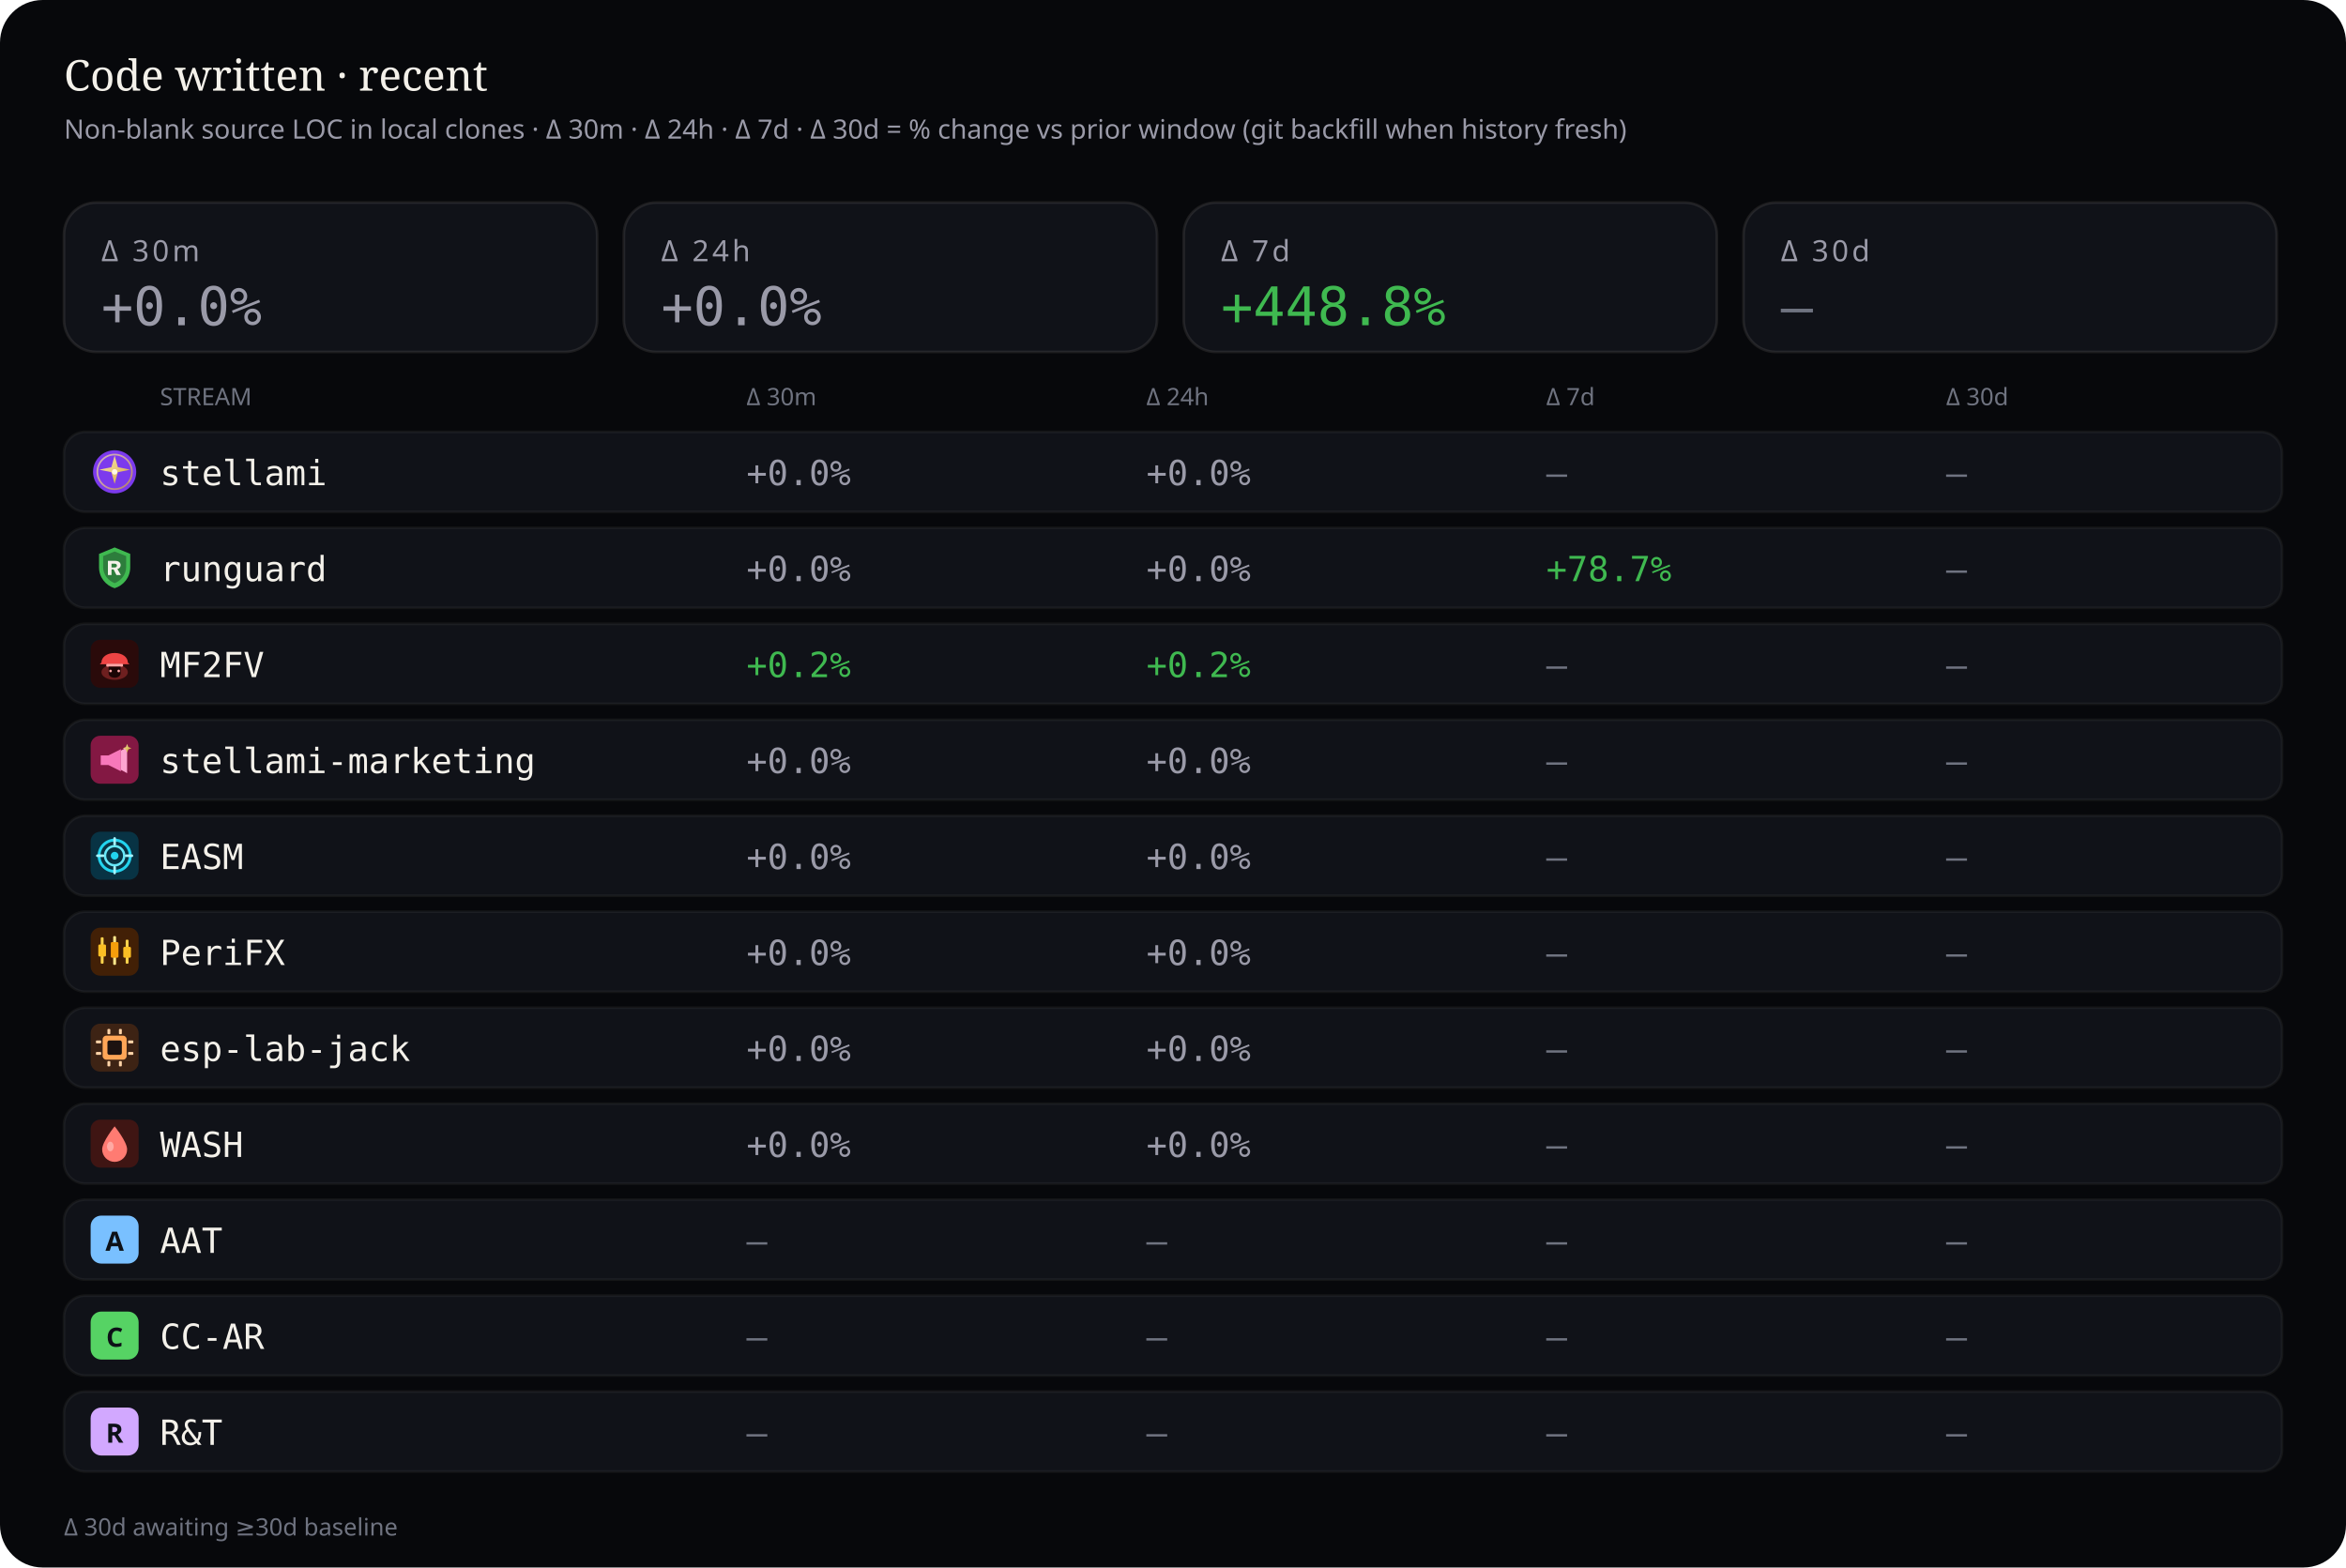
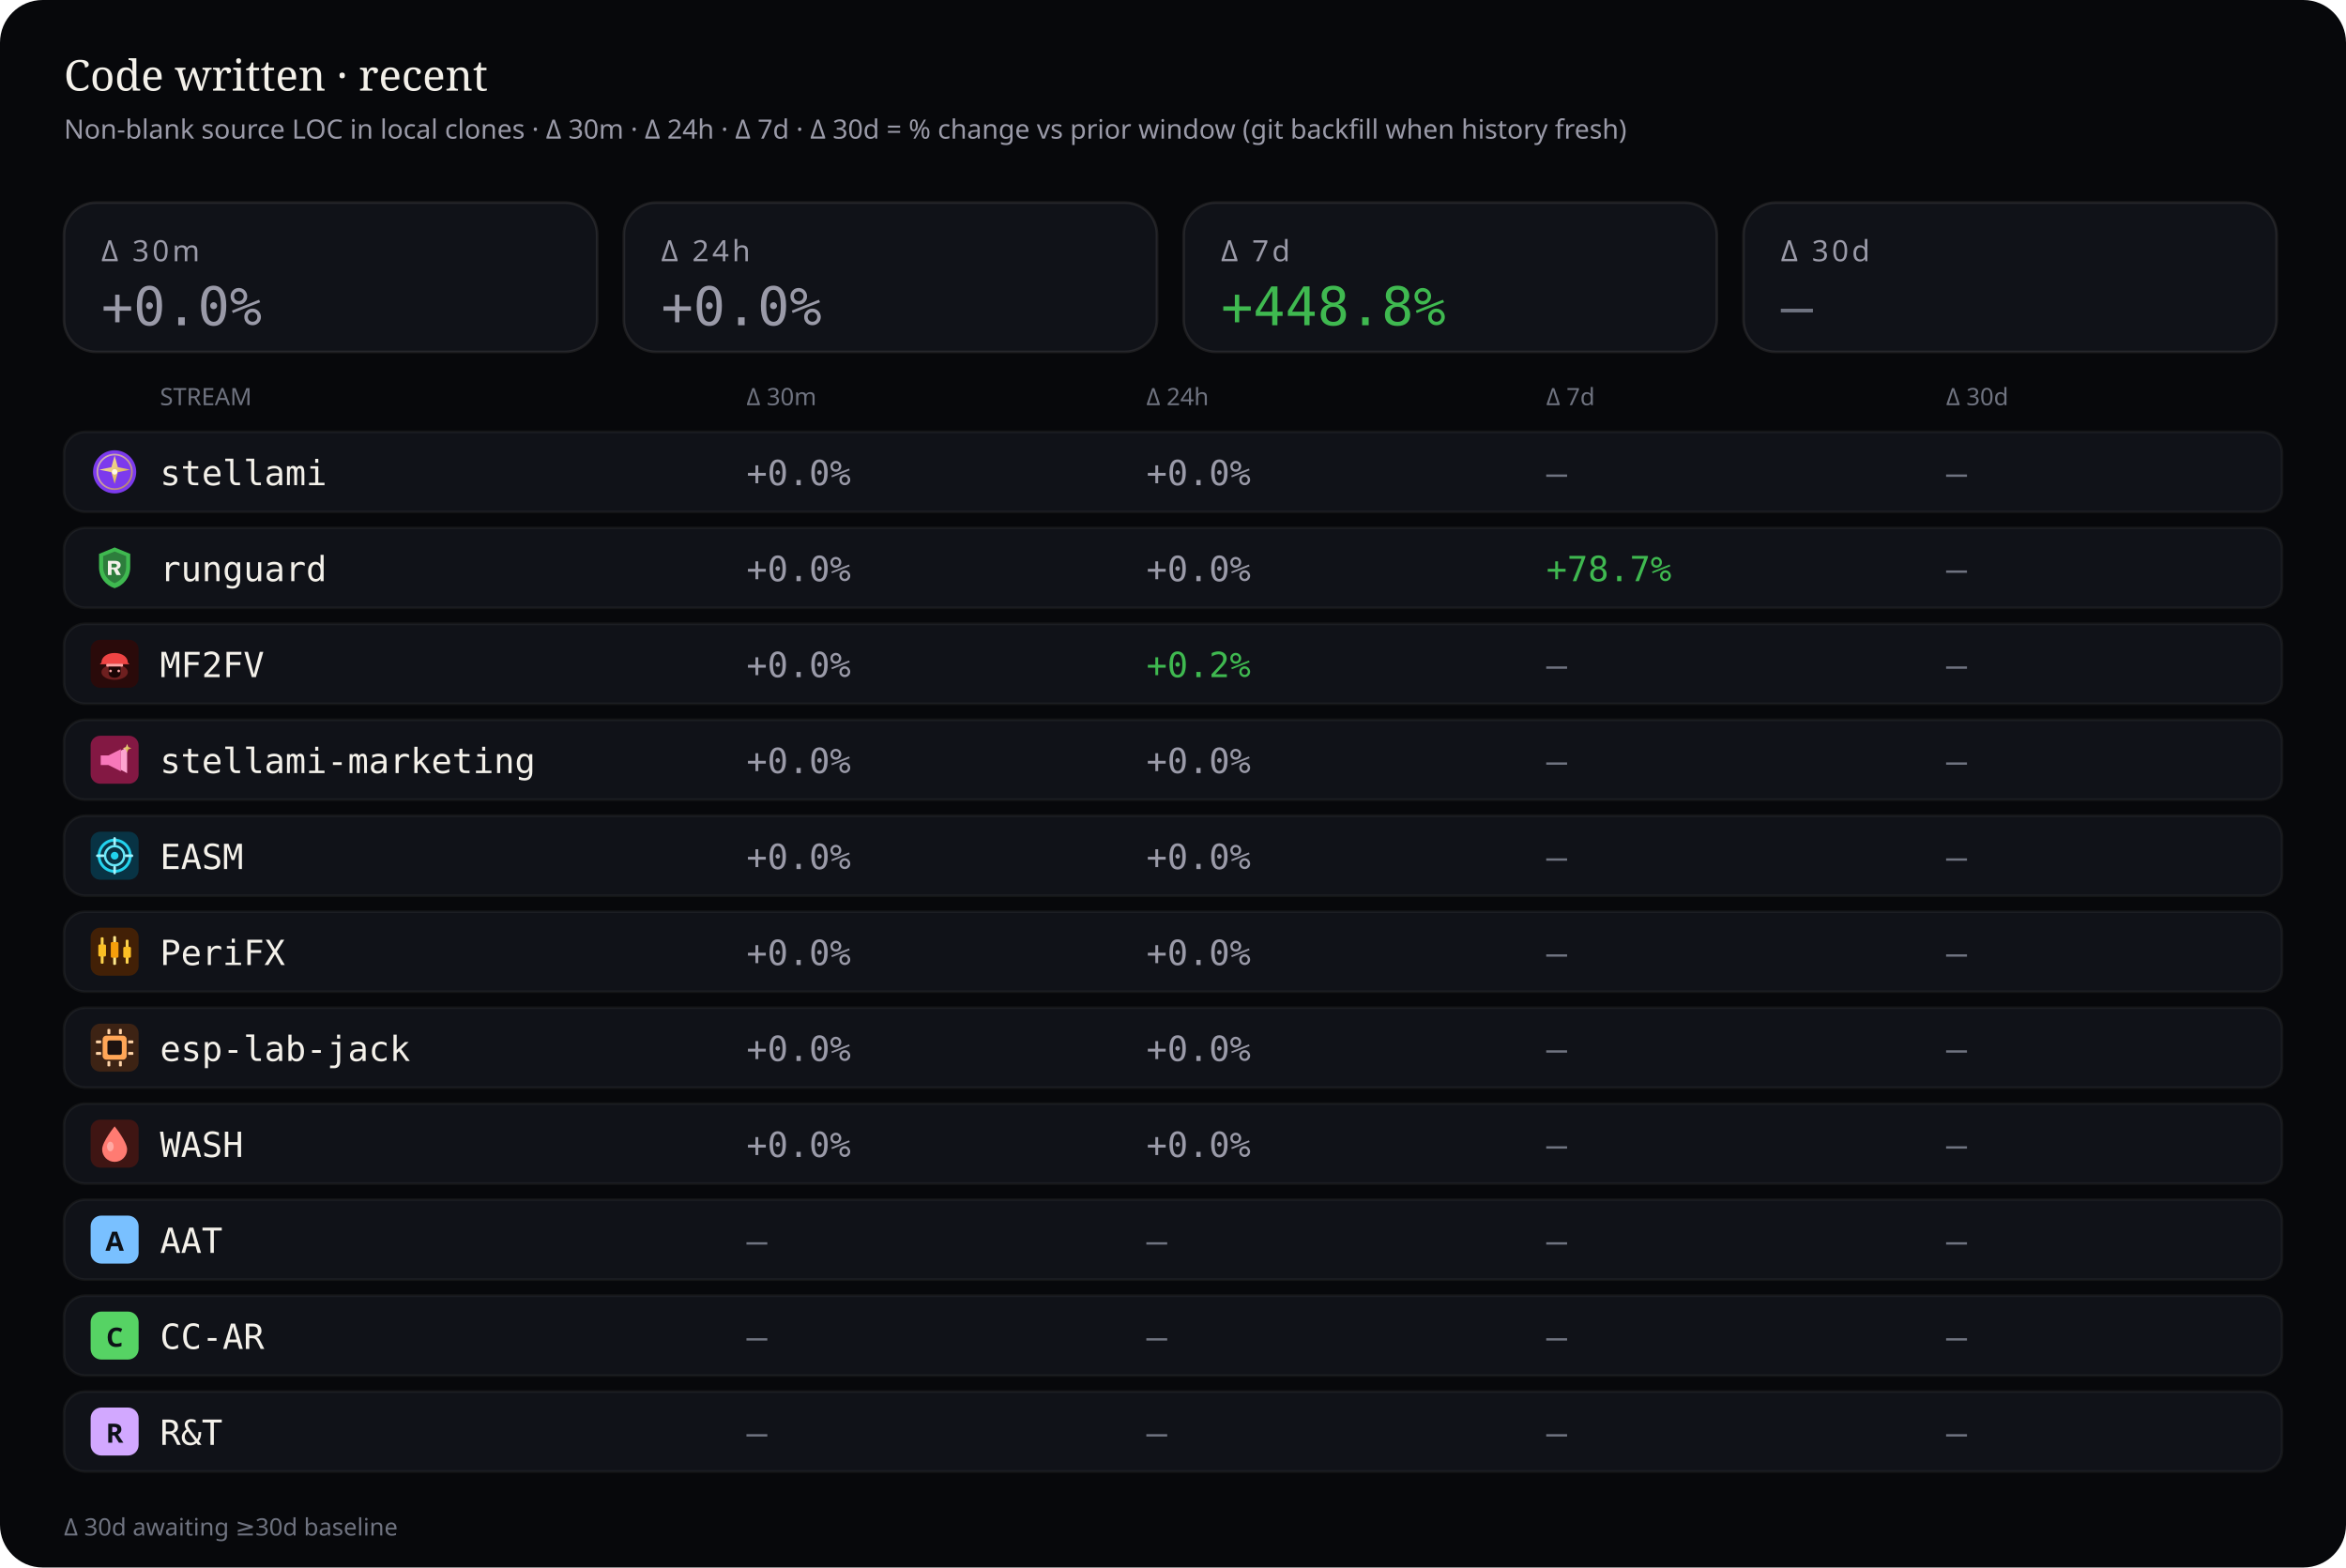
<svg xmlns="http://www.w3.org/2000/svg" viewBox="0 0 880 588" width="880" height="588" role="img" aria-label="Source code deltas — 30 minutes, 24 hours, 7 days, and 30 days">
  <rect width="880" height="588" rx="16" fill="#07080b" />
  <text x="24" y="34" fill="#f4f1ea" font-size="16" font-family="ui-serif, Georgia, serif">Code written · recent</text>
  <text x="24" y="52" fill="#9a9aa8" font-size="10" font-family="ui-sans-serif, system-ui, sans-serif">Non-blank source LOC in local clones · Δ 30m · Δ 24h · Δ 7d · Δ 30d = % change vs prior window (git backfill when history fresh)</text>
  <rect x="24" y="76" width="200" height="56" rx="12" fill="#101218" stroke="rgba(232,228,214,0.10)" />
  <text x="38" y="98" fill="#9a9aa8" font-size="11" font-family="ui-sans-serif, system-ui, sans-serif" letter-spacing="1.2">Δ 30m</text>
  <text x="38" y="122" fill="#9a9aa8" font-size="20" font-family="ui-monospace, SFMono-Regular, monospace">+0.0%</text>
  <rect x="234" y="76" width="200" height="56" rx="12" fill="#101218" stroke="rgba(232,228,214,0.10)" />
  <text x="248" y="98" fill="#9a9aa8" font-size="11" font-family="ui-sans-serif, system-ui, sans-serif" letter-spacing="1.2">Δ 24h</text>
  <text x="248" y="122" fill="#9a9aa8" font-size="20" font-family="ui-monospace, SFMono-Regular, monospace">+0.0%</text>
  <rect x="444" y="76" width="200" height="56" rx="12" fill="#101218" stroke="rgba(232,228,214,0.10)" />
  <text x="458" y="98" fill="#9a9aa8" font-size="11" font-family="ui-sans-serif, system-ui, sans-serif" letter-spacing="1.2">Δ 7d</text>
  <text x="458" y="122" fill="#3fb950" font-size="20" font-family="ui-monospace, SFMono-Regular, monospace">+448.8%</text>
  <rect x="654" y="76" width="200" height="56" rx="12" fill="#101218" stroke="rgba(232,228,214,0.10)" />
  <text x="668" y="98" fill="#9a9aa8" font-size="11" font-family="ui-sans-serif, system-ui, sans-serif" letter-spacing="1.2">Δ 30d</text>
  <text x="668" y="122" fill="#6f7380" font-size="20" font-family="ui-monospace, SFMono-Regular, monospace">—</text>
  <text x="60" y="152" fill="#6f7380" font-size="9" font-family="ui-sans-serif, system-ui, sans-serif">STREAM</text>
  <text x="280" y="152" fill="#6f7380" font-size="9" font-family="ui-sans-serif, system-ui, sans-serif">Δ 30m</text>
  <text x="430" y="152" fill="#6f7380" font-size="9" font-family="ui-sans-serif, system-ui, sans-serif">Δ 24h</text>
  <text x="580" y="152" fill="#6f7380" font-size="9" font-family="ui-sans-serif, system-ui, sans-serif">Δ 7d</text>
  <text x="730" y="152" fill="#6f7380" font-size="9" font-family="ui-sans-serif, system-ui, sans-serif">Δ 30d</text>
  <rect x="24" y="162" width="832" height="30" rx="8" fill="#101218" stroke="rgba(232,228,214,0.06)" />
  <g id="stream_logo_stellami" class="stream_logo" data-stream="stellami" transform="translate(34.0,168.0) scale(0.9)" opacity="1.0">
    <defs>
      <linearGradient id="stream_logo_stellami-stellami-gold" x1="0%" y1="0%" x2="100%" y2="100%">
        <stop offset="0%" stop-color="#f5e6a8" />
        <stop offset="55%" stop-color="#e8c57a" />
        <stop offset="100%" stop-color="#c9a227" />
      </linearGradient>
    </defs>
    <circle cx="10" cy="10" r="9" fill="#7c3aed" />
    <circle cx="10" cy="10" r="7.2" fill="none" stroke="url(#stream_logo_stellami-stellami-gold)" stroke-width="0.7" opacity=".7" />
    <path fill="url(#stream_logo_stellami-stellami-gold)" d="M10 3.2 L11.35 8.05 L16.4 9.1 L11.35 10.15 L10 15 L8.65 10.15 L3.6 9.1 L8.65 8.05 Z" />
    <circle cx="10" cy="10" r="1.15" fill="#fff8e8" />
  </g>
  <use class="stream_logo" data-stream="stellami" href="#stream_logo_stellami" x="34.0" y="168.0" width="18" height="18" opacity="0" />
  <text x="60" y="182" fill="#f4f1ea" font-size="13" font-family="ui-monospace, SFMono-Regular, monospace">stellami</text>
  <text x="280" y="182" fill="#9a9aa8" font-size="13" font-family="ui-monospace, SFMono-Regular, monospace">+0.0%</text>
  <text x="430" y="182" fill="#9a9aa8" font-size="13" font-family="ui-monospace, SFMono-Regular, monospace">+0.0%</text>
  <text x="580" y="182" fill="#6f7380" font-size="13" font-family="ui-monospace, SFMono-Regular, monospace">—</text>
  <text x="730" y="182" fill="#6f7380" font-size="13" font-family="ui-monospace, SFMono-Regular, monospace">—</text>
  <rect x="24" y="198" width="832" height="30" rx="8" fill="#101218" stroke="rgba(232,228,214,0.06)" />
  <g id="stream_logo_runguard" class="stream_logo" data-stream="runguard" transform="translate(34.0,204.0) scale(0.9)" opacity="1.0">
    <path fill="#3fb950" d="M10 1.5 L16.5 4.2 V9.8 C16.5 14.1 13.6 17.4 10 18.5 C6.4 17.4 3.5 14.1 3.5 9.8 V4.2 Z" />
    <path fill="#0d1117" fill-opacity=".35" d="M10 3.2 L14.8 5.1 V9.7 C14.8 12.9 12.6 15.4 10 16.4 C7.4 15.4 5.2 12.9 5.2 9.7 V5.1 Z" />
    <path fill="#f4f1ea" d="M7.2 7.1h3.1c1.35 0 2.2.7 2.2 1.75 0 .85-.5 1.45-1.35 1.65L12.6 13h-1.85l-1.2-2.35H8.7V13H7.2V7.1zm1.5 1.2v1.55h1.35c.55 0 .9-.28.9-.75s-.35-.8-.9-.8H8.7z" />
  </g>
  <use class="stream_logo" data-stream="runguard" href="#stream_logo_runguard" x="34.0" y="204.0" width="18" height="18" opacity="0" />
  <text x="60" y="218" fill="#f4f1ea" font-size="13" font-family="ui-monospace, SFMono-Regular, monospace">runguard</text>
  <text x="280" y="218" fill="#9a9aa8" font-size="13" font-family="ui-monospace, SFMono-Regular, monospace">+0.0%</text>
  <text x="430" y="218" fill="#9a9aa8" font-size="13" font-family="ui-monospace, SFMono-Regular, monospace">+0.0%</text>
  <text x="580" y="218" fill="#3fb950" font-size="13" font-family="ui-monospace, SFMono-Regular, monospace">+78.7%</text>
  <text x="730" y="218" fill="#6f7380" font-size="13" font-family="ui-monospace, SFMono-Regular, monospace">—</text>
  <rect x="24" y="234" width="832" height="30" rx="8" fill="#101218" stroke="rgba(232,228,214,0.06)" />
  <g id="stream_logo_mf2fv" class="stream_logo" data-stream="mf2fv" transform="translate(34.0,240.0) scale(0.9)" opacity="1.0">
    <rect width="20" height="20" rx="4" fill="#2a0a0a" />
    <ellipse cx="10" cy="13.5" rx="5.5" ry="3.2" fill="#ef4444" opacity=".35" />
    <path fill="#ef4444" d="M4.5 9.5 C4.5 7.2 6.8 5.5 10 5.5 S15.5 7.2 15.5 9.5 L16.2 10.2 H3.8 Z" />
    <rect x="6.5" y="10" width="7" height="1.2" rx="0.4" fill="#fca5a5" />
    <path fill="#1a0505" d="M7.5 11.2 h5 v2.8 c0 1-1.1 1.8-2.5 1.8 s-2.5-.8-2.5-1.8 v-2.8z" />
    <circle cx="8.3" cy="13" r="0.55" fill="#fca5a5" />
    <circle cx="11.7" cy="13" r="0.55" fill="#fca5a5" />
  </g>
  <use class="stream_logo" data-stream="mf2fv" href="#stream_logo_mf2fv" x="34.0" y="240.0" width="18" height="18" opacity="0" />
  <text x="60" y="254" fill="#f4f1ea" font-size="13" font-family="ui-monospace, SFMono-Regular, monospace">MF2FV</text>
-   <text x="280" y="254" fill="#3fb950" font-size="13" font-family="ui-monospace, SFMono-Regular, monospace">+0.2%</text>
+   <text x="280" y="254" fill="#9a9aa8" font-size="13" font-family="ui-monospace, SFMono-Regular, monospace">+0.0%</text>
  <text x="430" y="254" fill="#3fb950" font-size="13" font-family="ui-monospace, SFMono-Regular, monospace">+0.2%</text>
  <text x="580" y="254" fill="#6f7380" font-size="13" font-family="ui-monospace, SFMono-Regular, monospace">—</text>
  <text x="730" y="254" fill="#6f7380" font-size="13" font-family="ui-monospace, SFMono-Regular, monospace">—</text>
  <rect x="24" y="270" width="832" height="30" rx="8" fill="#101218" stroke="rgba(232,228,214,0.06)" />
  <g id="stream_logo_stellami-marketing" class="stream_logo" data-stream="stellami-marketing" transform="translate(34.0,276.0) scale(0.9)" opacity="1.0">
    <defs>
      <linearGradient id="stream_logo_stellami-marketing-smkt-gold" x1="0%" y1="0%" x2="100%" y2="100%">
        <stop offset="0%" stop-color="#f5e6a8" />
        <stop offset="100%" stop-color="#c9a227" />
      </linearGradient>
    </defs>
    <rect width="20" height="20" rx="4" fill="#831843" />
    <path fill="#f778ba" d="M4.2 8.2h3.2l5.2-2.6v9.2l-5.2-2.6H4.2z" />
    <path fill="#fda4d0" d="M12.6 6.2l2.6-1.4v10.8l-2.6-1.4z" />
    <path fill="url(#stream_logo_stellami-marketing-smkt-gold)" d="M15.2 3.4 L15.7 4.7 L17 5.2 L15.7 5.7 L15.2 7 L14.7 5.7 L13.4 5.2 L14.7 4.7 Z" />
  </g>
  <use class="stream_logo" data-stream="stellami-marketing" href="#stream_logo_stellami-marketing" x="34.0" y="276.0" width="18" height="18" opacity="0" />
  <text x="60" y="290" fill="#f4f1ea" font-size="13" font-family="ui-monospace, SFMono-Regular, monospace">stellami-marketing</text>
  <text x="280" y="290" fill="#9a9aa8" font-size="13" font-family="ui-monospace, SFMono-Regular, monospace">+0.0%</text>
  <text x="430" y="290" fill="#9a9aa8" font-size="13" font-family="ui-monospace, SFMono-Regular, monospace">+0.0%</text>
  <text x="580" y="290" fill="#6f7380" font-size="13" font-family="ui-monospace, SFMono-Regular, monospace">—</text>
  <text x="730" y="290" fill="#6f7380" font-size="13" font-family="ui-monospace, SFMono-Regular, monospace">—</text>
  <rect x="24" y="306" width="832" height="30" rx="8" fill="#101218" stroke="rgba(232,228,214,0.06)" />
  <g id="stream_logo_easm" class="stream_logo" data-stream="easm" transform="translate(34.0,312.0) scale(0.9)" opacity="1.0">
    <rect width="20" height="20" rx="4" fill="#083344" />
    <circle cx="10" cy="10" r="6.5" fill="none" stroke="#22d3ee" stroke-width="1.2" />
    <circle cx="10" cy="10" r="4" fill="none" stroke="#67e8f9" stroke-width="1" />
    <circle cx="10" cy="10" r="1.6" fill="#22d3ee" />
    <path d="M10 2.8 V5.2 M10 14.8 V17.2 M2.8 10 H5.2 M14.8 10 H17.2" stroke="#a5f3fc" stroke-width="1.1" stroke-linecap="round" />
  </g>
  <use class="stream_logo" data-stream="easm" href="#stream_logo_easm" x="34.0" y="312.0" width="18" height="18" opacity="0" />
  <text x="60" y="326" fill="#f4f1ea" font-size="13" font-family="ui-monospace, SFMono-Regular, monospace">EASM</text>
  <text x="280" y="326" fill="#9a9aa8" font-size="13" font-family="ui-monospace, SFMono-Regular, monospace">+0.0%</text>
  <text x="430" y="326" fill="#9a9aa8" font-size="13" font-family="ui-monospace, SFMono-Regular, monospace">+0.0%</text>
  <text x="580" y="326" fill="#6f7380" font-size="13" font-family="ui-monospace, SFMono-Regular, monospace">—</text>
  <text x="730" y="326" fill="#6f7380" font-size="13" font-family="ui-monospace, SFMono-Regular, monospace">—</text>
  <rect x="24" y="342" width="832" height="30" rx="8" fill="#101218" stroke="rgba(232,228,214,0.06)" />
  <g id="stream_logo_peri" class="stream_logo" data-stream="peri" transform="translate(34.0,348.0) scale(0.9)" opacity="1.0">
    <rect width="20" height="20" rx="4" fill="#422006" />
    <rect x="4.2" y="4" width="1.2" height="11" rx="0.4" fill="#fcd34d" />
    <rect x="3.2" y="7" width="3.2" height="5" rx="0.5" fill="#fbbf24" />
    <rect x="9.4" y="3.5" width="1.2" height="12" rx="0.4" fill="#fde68a" />
    <rect x="8.4" y="6" width="3.2" height="6.5" rx="0.5" fill="#f59e0b" />
    <rect x="14.6" y="5" width="1.2" height="10" rx="0.4" fill="#fcd34d" />
    <rect x="13.6" y="8" width="3.2" height="4.5" rx="0.5" fill="#fbbf24" />
  </g>
  <use class="stream_logo" data-stream="peri" href="#stream_logo_peri" x="34.0" y="348.0" width="18" height="18" opacity="0" />
  <text x="60" y="362" fill="#f4f1ea" font-size="13" font-family="ui-monospace, SFMono-Regular, monospace">PeriFX</text>
  <text x="280" y="362" fill="#9a9aa8" font-size="13" font-family="ui-monospace, SFMono-Regular, monospace">+0.0%</text>
  <text x="430" y="362" fill="#9a9aa8" font-size="13" font-family="ui-monospace, SFMono-Regular, monospace">+0.0%</text>
  <text x="580" y="362" fill="#6f7380" font-size="13" font-family="ui-monospace, SFMono-Regular, monospace">—</text>
  <text x="730" y="362" fill="#6f7380" font-size="13" font-family="ui-monospace, SFMono-Regular, monospace">—</text>
  <rect x="24" y="378" width="832" height="30" rx="8" fill="#101218" stroke="rgba(232,228,214,0.06)" />
  <g id="stream_logo_esp-lab-jack" class="stream_logo" data-stream="esp-lab-jack" transform="translate(34.0,384.0) scale(0.9)" opacity="1.0">
    <rect width="20" height="20" rx="4" fill="#3d2314" />
    <rect x="5" y="5" width="10" height="10" rx="1.5" fill="#ffa657" />
    <rect x="7" y="7" width="6" height="6" rx="0.8" fill="#1c1210" />
    <rect x="2.2" y="7" width="2.2" height="1.2" rx="0.3" fill="#ffd4a8" />
    <rect x="2.2" y="11.8" width="2.2" height="1.2" rx="0.3" fill="#ffd4a8" />
    <rect x="15.6" y="7" width="2.2" height="1.2" rx="0.3" fill="#ffd4a8" />
    <rect x="15.6" y="11.8" width="2.2" height="1.2" rx="0.3" fill="#ffd4a8" />
    <rect x="7" y="2.2" width="1.2" height="2.2" rx="0.3" fill="#ffd4a8" />
    <rect x="11.8" y="2.2" width="1.2" height="2.2" rx="0.3" fill="#ffd4a8" />
    <rect x="7" y="15.6" width="1.2" height="2.2" rx="0.3" fill="#ffd4a8" />
    <rect x="11.8" y="15.6" width="1.2" height="2.2" rx="0.3" fill="#ffd4a8" />
  </g>
  <use class="stream_logo" data-stream="esp-lab-jack" href="#stream_logo_esp-lab-jack" x="34.0" y="384.0" width="18" height="18" opacity="0" />
  <text x="60" y="398" fill="#f4f1ea" font-size="13" font-family="ui-monospace, SFMono-Regular, monospace">esp-lab-jack</text>
  <text x="280" y="398" fill="#9a9aa8" font-size="13" font-family="ui-monospace, SFMono-Regular, monospace">+0.0%</text>
  <text x="430" y="398" fill="#9a9aa8" font-size="13" font-family="ui-monospace, SFMono-Regular, monospace">+0.0%</text>
  <text x="580" y="398" fill="#6f7380" font-size="13" font-family="ui-monospace, SFMono-Regular, monospace">—</text>
  <text x="730" y="398" fill="#6f7380" font-size="13" font-family="ui-monospace, SFMono-Regular, monospace">—</text>
  <rect x="24" y="414" width="832" height="30" rx="8" fill="#101218" stroke="rgba(232,228,214,0.06)" />
  <g id="stream_logo_wash" class="stream_logo" data-stream="wash" transform="translate(34.0,420.0) scale(0.9)" opacity="1.0">
    <rect width="20" height="20" rx="4" fill="#3f1513" />
    <path fill="#ff7b72" d="M10 2.8 C10 2.8 15.2 9.2 15.2 12.4 A5.2 5.2 0 0 1 4.8 12.4 C4.8 9.2 10 2.8 10 2.8 Z" />
    <ellipse cx="8.2" cy="11.2" rx="1.4" ry="2" fill="#ffd0cc" opacity=".55" />
  </g>
  <use class="stream_logo" data-stream="wash" href="#stream_logo_wash" x="34.0" y="420.0" width="18" height="18" opacity="0" />
  <text x="60" y="434" fill="#f4f1ea" font-size="13" font-family="ui-monospace, SFMono-Regular, monospace">WASH</text>
  <text x="280" y="434" fill="#9a9aa8" font-size="13" font-family="ui-monospace, SFMono-Regular, monospace">+0.0%</text>
  <text x="430" y="434" fill="#9a9aa8" font-size="13" font-family="ui-monospace, SFMono-Regular, monospace">+0.0%</text>
  <text x="580" y="434" fill="#6f7380" font-size="13" font-family="ui-monospace, SFMono-Regular, monospace">—</text>
  <text x="730" y="434" fill="#6f7380" font-size="13" font-family="ui-monospace, SFMono-Regular, monospace">—</text>
  <rect x="24" y="450" width="832" height="30" rx="8" fill="#101218" stroke="rgba(232,228,214,0.06)" />
  <g id="stream_logo_aat" class="stream_logo" data-stream="aat" opacity="1.0">
    <rect x="34.0" y="456.0" width="18" height="18" rx="4" fill="#79c0ff" />
    <text x="43.0" y="469.2" text-anchor="middle" fill="#0d1117" font-size="10" font-family="ui-sans-serif, system-ui, sans-serif" font-weight="700">A</text>
  </g>
  <text x="60" y="470" fill="#f4f1ea" font-size="13" font-family="ui-monospace, SFMono-Regular, monospace">AAT</text>
  <text x="280" y="470" fill="#6f7380" font-size="13" font-family="ui-monospace, SFMono-Regular, monospace">—</text>
  <text x="430" y="470" fill="#6f7380" font-size="13" font-family="ui-monospace, SFMono-Regular, monospace">—</text>
  <text x="580" y="470" fill="#6f7380" font-size="13" font-family="ui-monospace, SFMono-Regular, monospace">—</text>
  <text x="730" y="470" fill="#6f7380" font-size="13" font-family="ui-monospace, SFMono-Regular, monospace">—</text>
  <rect x="24" y="486" width="832" height="30" rx="8" fill="#101218" stroke="rgba(232,228,214,0.06)" />
  <g id="stream_logo_cc-ar" class="stream_logo" data-stream="cc-ar" opacity="1.0">
    <rect x="34.0" y="492.0" width="18" height="18" rx="4" fill="#56d364" />
    <text x="43.0" y="505.2" text-anchor="middle" fill="#0d1117" font-size="10" font-family="ui-sans-serif, system-ui, sans-serif" font-weight="700">C</text>
  </g>
  <text x="60" y="506" fill="#f4f1ea" font-size="13" font-family="ui-monospace, SFMono-Regular, monospace">CC-AR</text>
  <text x="280" y="506" fill="#6f7380" font-size="13" font-family="ui-monospace, SFMono-Regular, monospace">—</text>
  <text x="430" y="506" fill="#6f7380" font-size="13" font-family="ui-monospace, SFMono-Regular, monospace">—</text>
  <text x="580" y="506" fill="#6f7380" font-size="13" font-family="ui-monospace, SFMono-Regular, monospace">—</text>
  <text x="730" y="506" fill="#6f7380" font-size="13" font-family="ui-monospace, SFMono-Regular, monospace">—</text>
  <rect x="24" y="522" width="832" height="30" rx="8" fill="#101218" stroke="rgba(232,228,214,0.06)" />
  <g id="stream_logo_rt" class="stream_logo" data-stream="rt" opacity="1.0">
    <rect x="34.0" y="528.0" width="18" height="18" rx="4" fill="#d2a8ff" />
    <text x="43.0" y="541.2" text-anchor="middle" fill="#0d1117" font-size="10" font-family="ui-sans-serif, system-ui, sans-serif" font-weight="700">R</text>
  </g>
  <text x="60" y="542" fill="#f4f1ea" font-size="13" font-family="ui-monospace, SFMono-Regular, monospace">R&amp;T</text>
  <text x="280" y="542" fill="#6f7380" font-size="13" font-family="ui-monospace, SFMono-Regular, monospace">—</text>
  <text x="430" y="542" fill="#6f7380" font-size="13" font-family="ui-monospace, SFMono-Regular, monospace">—</text>
  <text x="580" y="542" fill="#6f7380" font-size="13" font-family="ui-monospace, SFMono-Regular, monospace">—</text>
  <text x="730" y="542" fill="#6f7380" font-size="13" font-family="ui-monospace, SFMono-Regular, monospace">—</text>
  <text x="24" y="576" fill="#6f7380" font-size="9" font-family="ui-sans-serif, system-ui, sans-serif">Δ 30d awaiting ≥30d baseline</text>
</svg>
